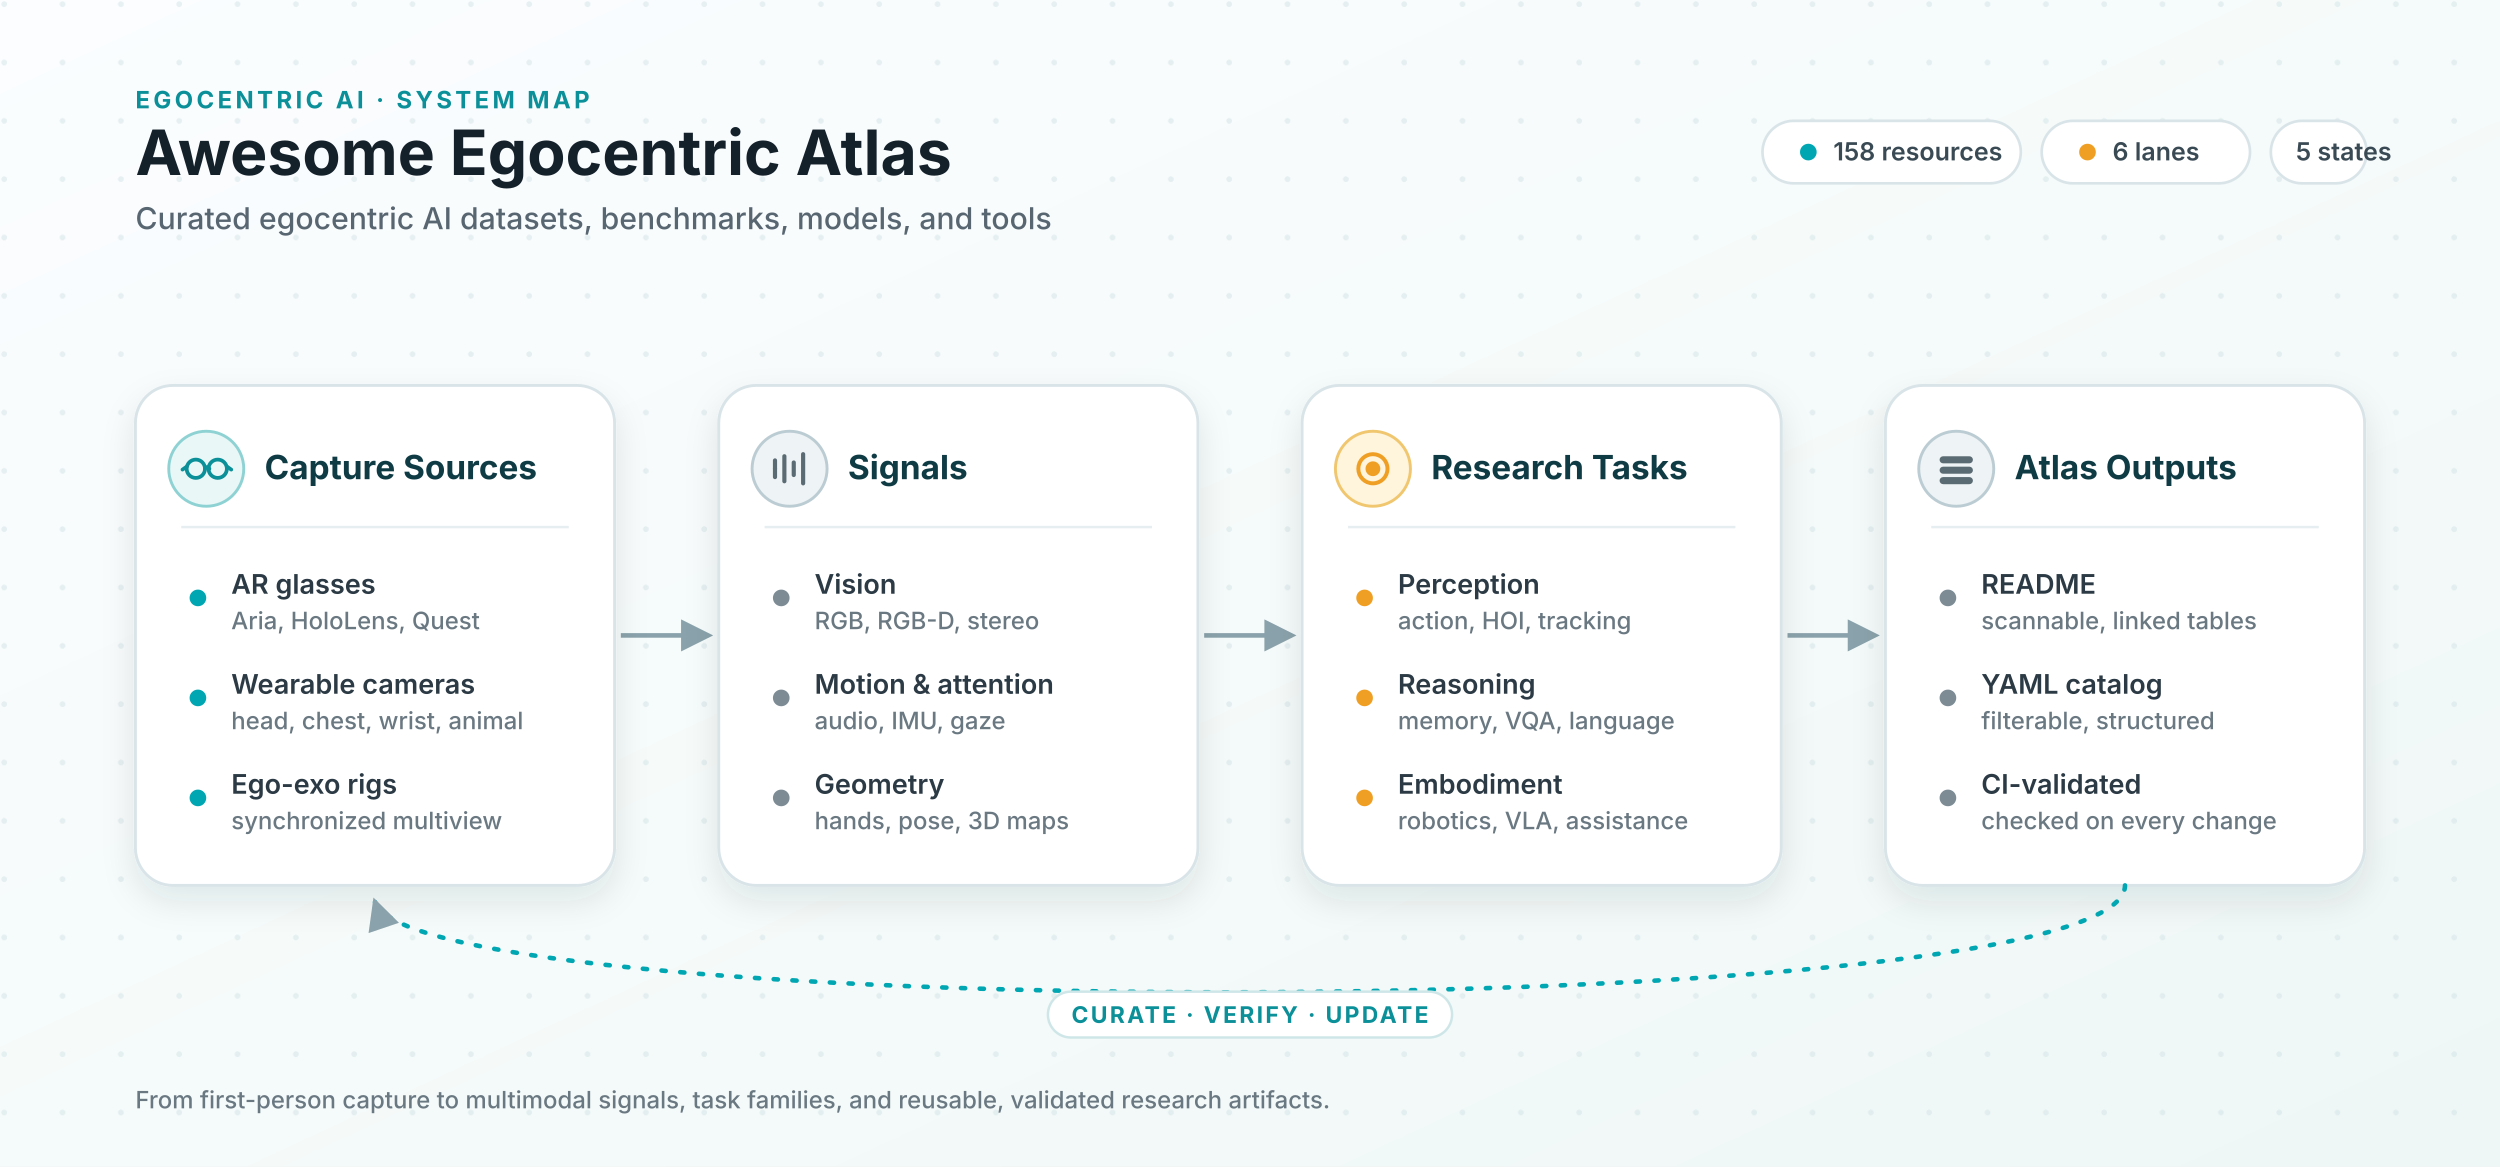
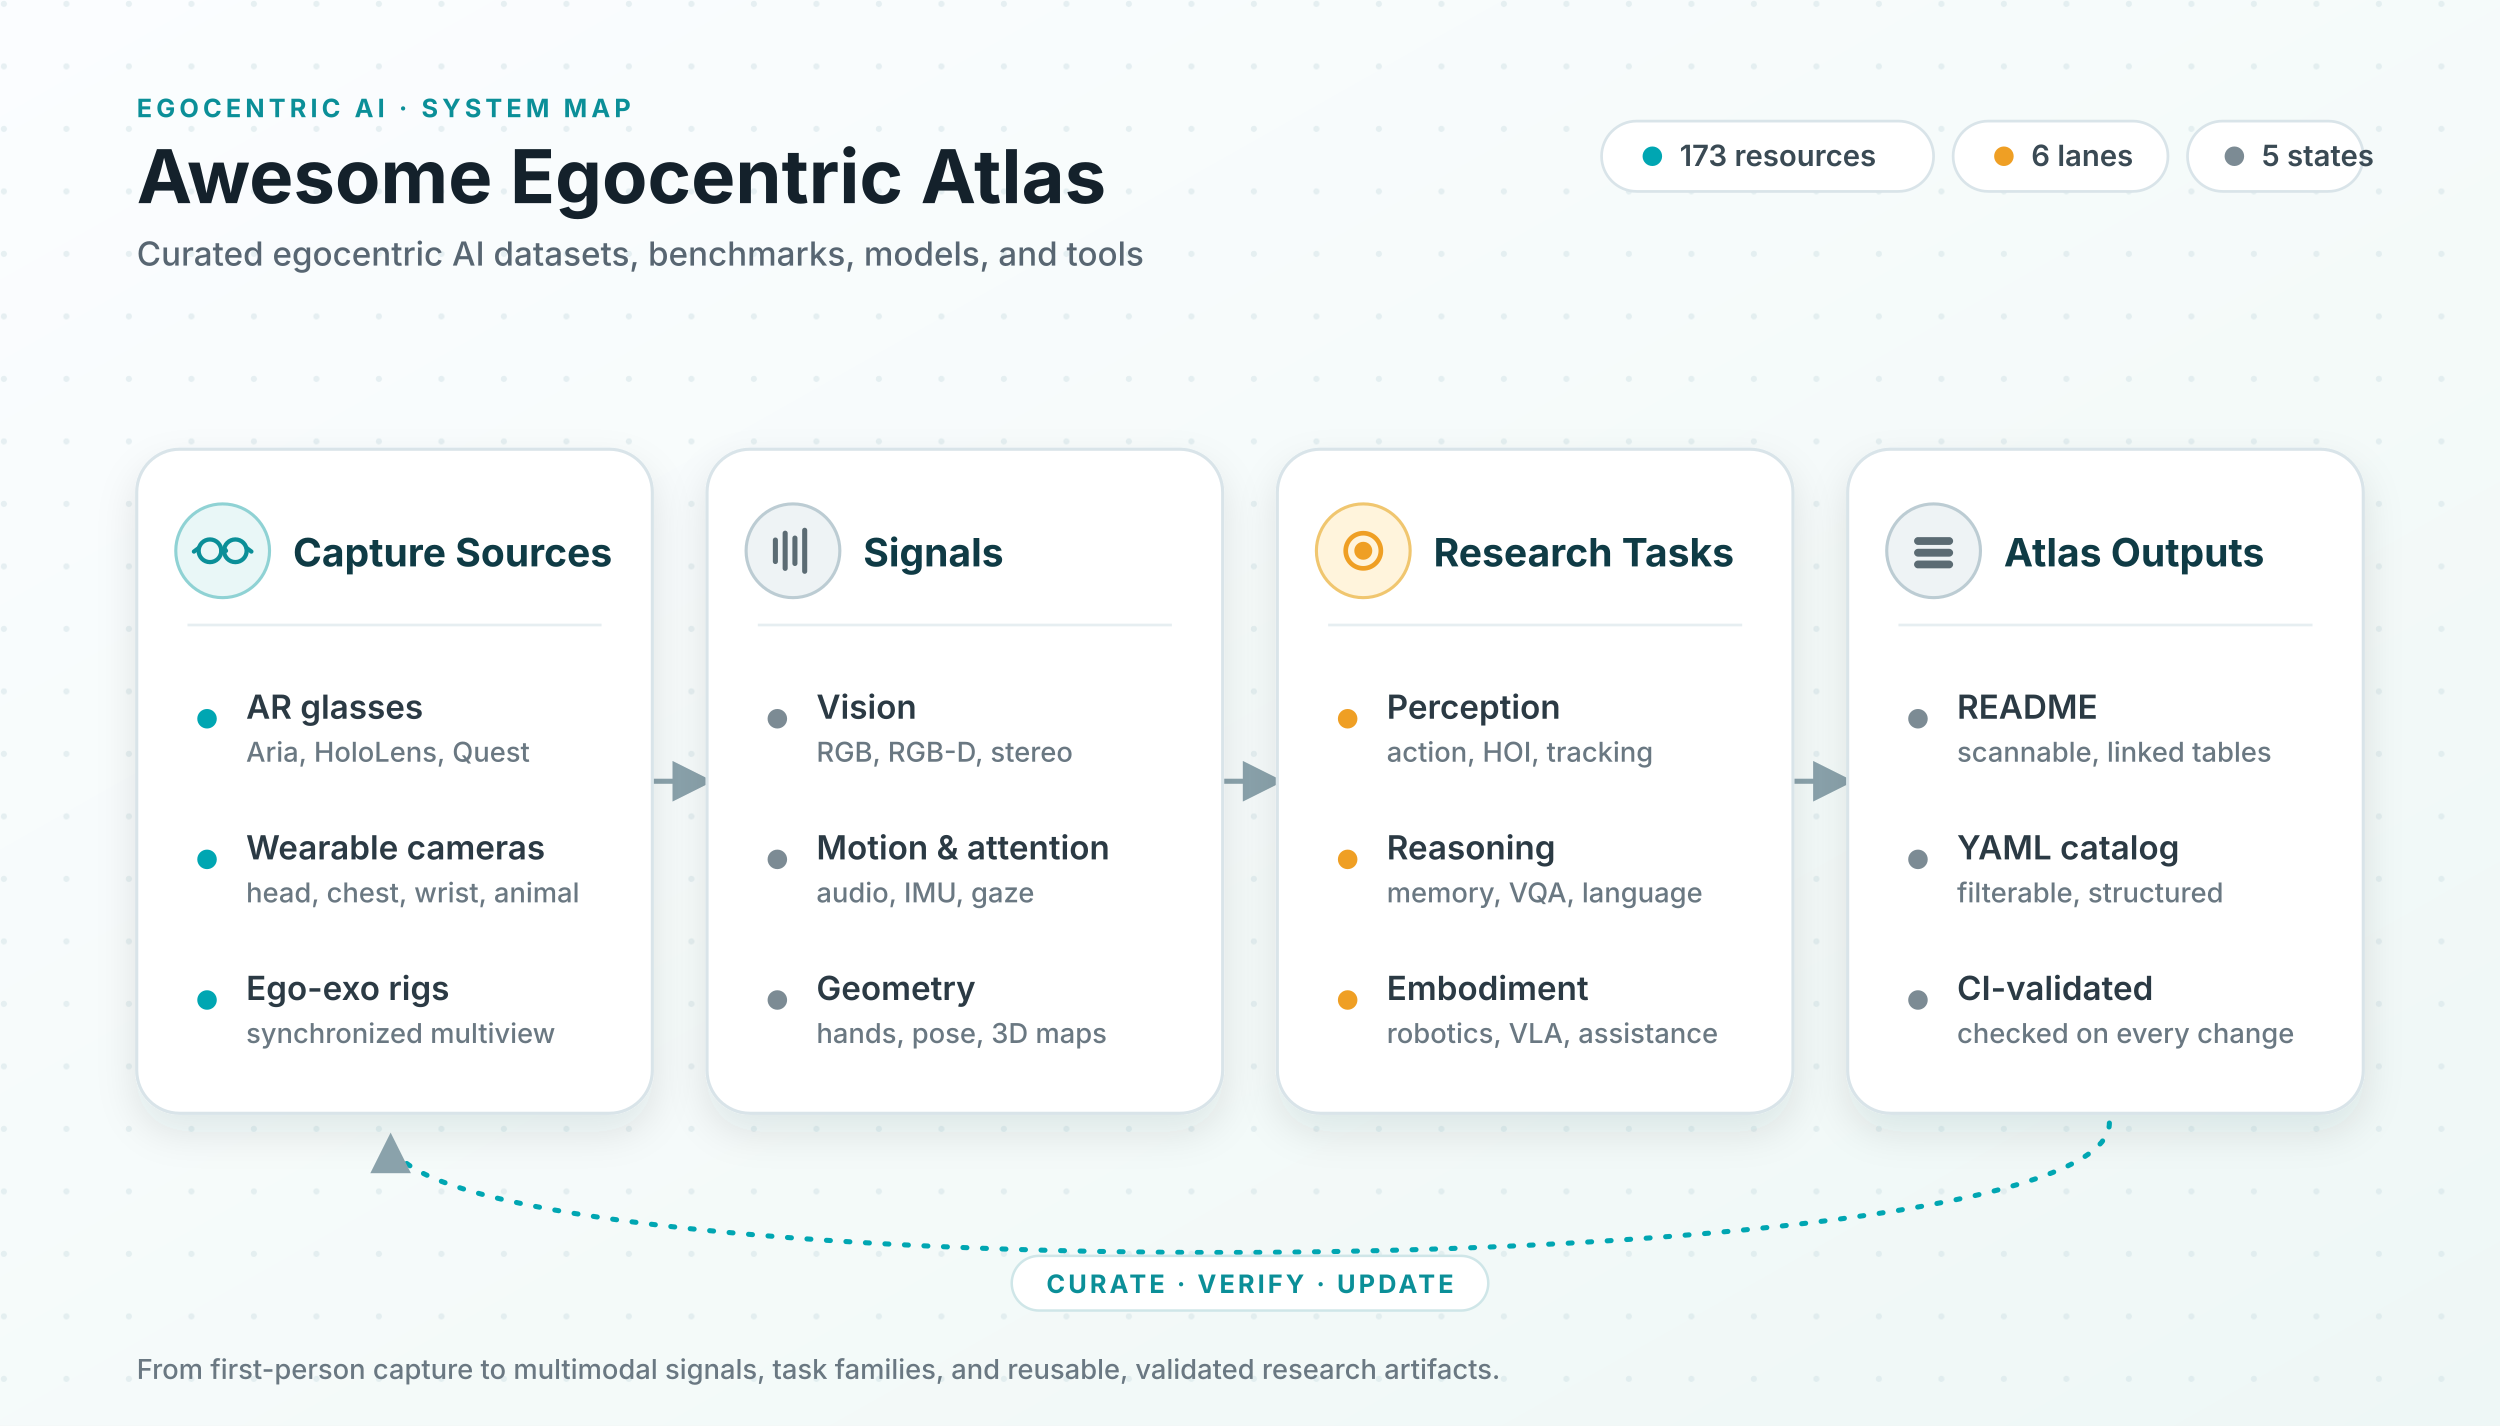
- <svg xmlns="http://www.w3.org/2000/svg" viewBox="0 0 1200 560" role="img" aria-labelledby="title desc">
+ <svg xmlns="http://www.w3.org/2000/svg" viewBox="0 0 1280 730" role="img" aria-labelledby="title desc">
  <defs>
    <linearGradient id="bg" x1="0" x2="1" y1="0" y2="1">
      <stop offset="0" stop-color="#fbfdff" />
      <stop offset="0.6" stop-color="#f4faf9" />
      <stop offset="1" stop-color="#eef7f6" />
    </linearGradient>
-     <pattern id="dots" width="28" height="28" patternUnits="userSpaceOnUse">
-       <circle cx="2" cy="2" r="1.4" fill="#cfe0e4" opacity="0.45" />
+     <pattern id="dots" width="32" height="32" patternUnits="userSpaceOnUse">
+       <circle cx="2" cy="2" r="1.6" fill="#cfe0e4" opacity="0.45" />
    </pattern>
    <filter id="shadow" x="-12%" y="-12%" width="124%" height="135%">
-       <feDropShadow dx="0" dy="7" stdDeviation="8" flood-color="#0f2a33" flood-opacity="0.10" />
+       <feDropShadow dx="0" dy="9" stdDeviation="10" flood-color="#0f2a33" flood-opacity="0.10" />
    </filter>
-     <marker id="arrow" viewBox="0 0 10 10" refX="8.5" refY="5" markerWidth="7" markerHeight="7" orient="auto-start-reverse">
+     <marker id="arrow" viewBox="0 0 10 10" refX="8.5" refY="5" markerWidth="8" markerHeight="8" orient="auto-start-reverse">
      <path d="M0 0 L10 5 L0 10 z" fill="#8aa2ab" />
    </marker>
    <style>
      .ink { fill: #14212b; }
      .sub { fill: #586672; }
-       .title { font: 700 30px system-ui, -apple-system, "Segoe UI", sans-serif; }
-       .subtitle { font: 500 14.5px system-ui, -apple-system, "Segoe UI", sans-serif; }
-       .kicker { font: 700 11.5px system-ui, -apple-system, "Segoe UI", sans-serif; fill: #0b8f98; letter-spacing: .14em; }
-       .panel { fill: #ffffff; stroke: #d9e4e9; stroke-width: 1.4; filter: url(#shadow); }
-       .ph { font: 700 16px system-ui, -apple-system, "Segoe UI", sans-serif; fill: #0f3b45; }
-       .row { font: 600 13px system-ui, -apple-system, "Segoe UI", sans-serif; fill: #2b3a44; }
-       .rowsub { font: 500 11.5px system-ui, -apple-system, "Segoe UI", sans-serif; fill: #6a7882; }
-       .divider { stroke: #e6eef1; stroke-width: 1.2; }
-       .conn { stroke: #8aa2ab; stroke-width: 2.2; fill: none; }
-       .loop { stroke: #00a6b2; stroke-width: 2.2; fill: none; stroke-dasharray: 2 7; stroke-linecap: round; }
-       .chip { fill: #ffffff; stroke: #d9e4e9; stroke-width: 1.3; }
-       .chiptext { font: 600 12px system-ui, -apple-system, "Segoe UI", sans-serif; fill: #3a4a54; }
+       .title { font: 700 38px system-ui, -apple-system, "Segoe UI", sans-serif; }
+       .subtitle { font: 500 17px system-ui, -apple-system, "Segoe UI", sans-serif; }
+       .kicker { font: 700 13px system-ui, -apple-system, "Segoe UI", sans-serif; fill: #0b8f98; letter-spacing: .16em; }
+       .panel { fill: #ffffff; stroke: #d9e4e9; stroke-width: 1.6; filter: url(#shadow); }
+       .ph { font: 700 20px system-ui, -apple-system, "Segoe UI", sans-serif; fill: #0f3b45; }
+       .row { font: 600 17px system-ui, -apple-system, "Segoe UI", sans-serif; fill: #2b3a44; }
+       .rowsub { font: 500 14px system-ui, -apple-system, "Segoe UI", sans-serif; fill: #6a7882; }
+       .divider { stroke: #e6eef1; stroke-width: 1.4; }
+       .conn { stroke: #8aa2ab; stroke-width: 2.6; fill: none; }
+       .loop { stroke: #00a6b2; stroke-width: 2.6; fill: none; stroke-dasharray: 2 8; stroke-linecap: round; }
+       .chip { fill: #ffffff; stroke: #d9e4e9; stroke-width: 1.4; }
+       .chiptext { font: 600 15px system-ui, -apple-system, "Segoe UI", sans-serif; fill: #3a4a54; }
      .dotT { fill: #00a6b2; }
      .dotA { fill: #ef9f24; }
      .dotN { fill: #7c8b94; }
-       .loopText { font: 700 11px system-ui, -apple-system, "Segoe UI", sans-serif; fill: #0b8f98; letter-spacing: .1em; }
+       .loopText { font: 700 13px system-ui, -apple-system, "Segoe UI", sans-serif; fill: #0b8f98; letter-spacing: .12em; }
    </style>
  </defs>
-   <rect width="1200" height="560" fill="url(#bg)" />
-   <rect width="1200" height="560" fill="url(#dots)" />
-   <text class="kicker" x="65" y="52">EGOCENTRIC AI · SYSTEM MAP</text>
-   <text class="title ink" x="65" y="84">Awesome Egocentric Atlas</text>
-   <text class="subtitle sub" x="65" y="110">Curated egocentric AI datasets, benchmarks, models, and tools</text>
+   <rect width="1280" height="730" fill="url(#bg)" />
+   <rect width="1280" height="730" fill="url(#dots)" />
+   <text class="kicker" x="70" y="60">EGOCENTRIC AI · SYSTEM MAP</text>
+   <text class="title ink" x="70" y="104">Awesome Egocentric Atlas</text>
+   <text class="subtitle sub" x="70" y="136">Curated egocentric AI datasets, benchmarks, models, and tools</text>
  <g>
-     <rect class="chip" x="846" y="58" width="124" height="30" rx="15" />
-     <circle class="dotT" cx="868" cy="73" r="4" />
-     <text class="chiptext" x="880" y="77">158 resources</text>
-     <rect class="chip" x="980" y="58" width="100" height="30" rx="15" />
-     <circle class="dotA" cx="1002" cy="73" r="4" />
-     <text class="chiptext" x="1014" y="77">6 lanes</text>
-     <rect class="chip" x="1090" y="58" width="46" height="30" rx="15" />
-     <text class="chiptext" x="1102" y="77" font-size="11">5 states</text>
+     <rect class="chip" x="820" y="62" width="170" height="36" rx="18" />
+     <circle class="dotT" cx="846" cy="80" r="5" />
+     <text class="chiptext" x="860" y="85">173 resources</text>
+     <rect class="chip" x="1000" y="62" width="110" height="36" rx="18" />
+     <circle class="dotA" cx="1026" cy="80" r="5" />
+     <text class="chiptext" x="1040" y="85">6 lanes</text>
+     <rect class="chip" x="1120" y="62" width="90" height="36" rx="18" />
+     <circle class="dotN" cx="1144" cy="80" r="5" />
+     <text class="chiptext" x="1158" y="85">5 states</text>
  </g>
-   <line class="conn" x1="298" y1="305" x2="340" y2="305" marker-end="url(#arrow)" />
-   <line class="conn" x1="578" y1="305" x2="620" y2="305" marker-end="url(#arrow)" />
-   <line class="conn" x1="858" y1="305" x2="900" y2="305" marker-end="url(#arrow)" />
-   <g transform="translate(65 185)">
-     <rect class="panel" width="230" height="240" rx="18" />
-     <circle cx="34" cy="40" r="18" fill="#e9f7f7" stroke="#8fd2d4" stroke-width="1.4" />
-     <g stroke="#0b8f98" stroke-width="1.8" fill="none" stroke-linecap="round">
-       <circle cx="29" cy="40" r="4.4" />
-       <circle cx="39.5" cy="40" r="4.4" />
-       <path d="M33.4 40 q1 -1.6 2.1 0" />
-       <path d="M24.6 39 l-2 1.4 M44 39 l2 1.4" />
+   <line class="conn" x1="334" y1="400" x2="362" y2="400" marker-end="url(#arrow)" />
+   <line class="conn" x1="626" y1="400" x2="654" y2="400" marker-end="url(#arrow)" />
+   <line class="conn" x1="918" y1="400" x2="946" y2="400" marker-end="url(#arrow)" />
+   <g transform="translate(70 230)">
+     <rect class="panel" width="264" height="340" rx="22" />
+     <circle cx="44" cy="52" r="24" fill="#e9f7f7" stroke="#8fd2d4" stroke-width="1.6" />
+     <g stroke="#0b8f98" stroke-width="2.2" fill="none" stroke-linecap="round">
+       <circle cx="37.5" cy="52" r="5.8" />
+       <circle cx="50.5" cy="52" r="5.8" />
+       <path d="M43.3 52 q1.2 -2 2.4 0" />
+       <path d="M31.7 50.6 l-2.4 1.8 M56.3 50.6 l2.4 1.8" />
    </g>
-     <text class="ph" x="62" y="45">Capture Sources</text>
-     <line class="divider" x1="22" y1="68" x2="208" y2="68" />
-     <circle class="dotT" cx="30" cy="102" r="4" />
-     <text class="row" x="46" y="100">AR glasses</text>
-     <text class="rowsub" x="46" y="117">Aria, HoloLens, Quest</text>
-     <circle class="dotT" cx="30" cy="150" r="4" />
-     <text class="row" x="46" y="148">Wearable cameras</text>
-     <text class="rowsub" x="46" y="165">head, chest, wrist, animal</text>
-     <circle class="dotT" cx="30" cy="198" r="4" />
-     <text class="row" x="46" y="196">Ego-exo rigs</text>
-     <text class="rowsub" x="46" y="213">synchronized multiview</text>
+     <text class="ph" x="80" y="60">Capture Sources</text>
+     <line class="divider" x1="26" y1="90" x2="238" y2="90" />
+     <circle class="dotT" cx="36" cy="138" r="5" />
+     <text class="row" x="56" y="138">AR glasses</text>
+     <text class="rowsub" x="56" y="160">Aria, HoloLens, Quest</text>
+     <circle class="dotT" cx="36" cy="210" r="5" />
+     <text class="row" x="56" y="210">Wearable cameras</text>
+     <text class="rowsub" x="56" y="232">head, chest, wrist, animal</text>
+     <circle class="dotT" cx="36" cy="282" r="5" />
+     <text class="row" x="56" y="282">Ego-exo rigs</text>
+     <text class="rowsub" x="56" y="304">synchronized multiview</text>
  </g>
-   <g transform="translate(345 185)">
-     <rect class="panel" width="230" height="240" rx="18" />
-     <circle cx="34" cy="40" r="18" fill="#eef3f5" stroke="#bcccd3" stroke-width="1.4" />
-     <g stroke="#5b6b73" stroke-width="2" stroke-linecap="round">
-       <line x1="27" y1="40" x2="27" y2="40" />
-       <line x1="27" y1="44" x2="27" y2="36" />
-       <line x1="31.5" y1="46" x2="31.5" y2="34" />
-       <line x1="36" y1="43" x2="36" y2="37" />
-       <line x1="40.5" y1="47" x2="40.5" y2="33" />
+   <g transform="translate(362 230)">
+     <rect class="panel" width="264" height="340" rx="22" />
+     <circle cx="44" cy="52" r="24" fill="#eef3f5" stroke="#bcccd3" stroke-width="1.6" />
+     <g stroke="#5b6b73" stroke-width="2.6" stroke-linecap="round">
+       <line x1="35" y1="57.5" x2="35" y2="46.5" />
+       <line x1="40" y1="61" x2="40" y2="43" />
+       <line x1="45" y1="58.5" x2="45" y2="45.5" />
+       <line x1="50" y1="62.5" x2="50" y2="41.5" />
    </g>
-     <text class="ph" x="62" y="45">Signals</text>
-     <line class="divider" x1="22" y1="68" x2="208" y2="68" />
-     <circle class="dotN" cx="30" cy="102" r="4" />
-     <text class="row" x="46" y="100">Vision</text>
-     <text class="rowsub" x="46" y="117">RGB, RGB-D, stereo</text>
-     <circle class="dotN" cx="30" cy="150" r="4" />
-     <text class="row" x="46" y="148">Motion &amp; attention</text>
-     <text class="rowsub" x="46" y="165">audio, IMU, gaze</text>
-     <circle class="dotN" cx="30" cy="198" r="4" />
-     <text class="row" x="46" y="196">Geometry</text>
-     <text class="rowsub" x="46" y="213">hands, pose, 3D maps</text>
+     <text class="ph" x="80" y="60">Signals</text>
+     <line class="divider" x1="26" y1="90" x2="238" y2="90" />
+     <circle class="dotN" cx="36" cy="138" r="5" />
+     <text class="row" x="56" y="138">Vision</text>
+     <text class="rowsub" x="56" y="160">RGB, RGB-D, stereo</text>
+     <circle class="dotN" cx="36" cy="210" r="5" />
+     <text class="row" x="56" y="210">Motion &amp; attention</text>
+     <text class="rowsub" x="56" y="232">audio, IMU, gaze</text>
+     <circle class="dotN" cx="36" cy="282" r="5" />
+     <text class="row" x="56" y="282">Geometry</text>
+     <text class="rowsub" x="56" y="304">hands, pose, 3D maps</text>
  </g>
-   <g transform="translate(625 185)">
-     <rect class="panel" width="230" height="240" rx="18" />
-     <circle cx="34" cy="40" r="18" fill="#fff4dc" stroke="#f0c66f" stroke-width="1.4" />
-     <g stroke="#ef9f24" stroke-width="1.9" fill="none">
-       <circle cx="34" cy="40" r="7" />
-       <circle cx="34" cy="40" r="2.6" fill="#ef9f24" />
+   <g transform="translate(654 230)">
+     <rect class="panel" width="264" height="340" rx="22" />
+     <circle cx="44" cy="52" r="24" fill="#fff4dc" stroke="#f0c66f" stroke-width="1.6" />
+     <g stroke="#ef9f24" stroke-width="2.4" fill="none">
+       <circle cx="44" cy="52" r="9" />
+       <circle cx="44" cy="52" r="3.4" fill="#ef9f24" />
    </g>
-     <text class="ph" x="62" y="45">Research Tasks</text>
-     <line class="divider" x1="22" y1="68" x2="208" y2="68" />
-     <circle class="dotA" cx="30" cy="102" r="4" />
-     <text class="row" x="46" y="100">Perception</text>
-     <text class="rowsub" x="46" y="117">action, HOI, tracking</text>
-     <circle class="dotA" cx="30" cy="150" r="4" />
-     <text class="row" x="46" y="148">Reasoning</text>
-     <text class="rowsub" x="46" y="165">memory, VQA, language</text>
-     <circle class="dotA" cx="30" cy="198" r="4" />
-     <text class="row" x="46" y="196">Embodiment</text>
-     <text class="rowsub" x="46" y="213">robotics, VLA, assistance</text>
+     <text class="ph" x="80" y="60">Research Tasks</text>
+     <line class="divider" x1="26" y1="90" x2="238" y2="90" />
+     <circle class="dotA" cx="36" cy="138" r="5" />
+     <text class="row" x="56" y="138">Perception</text>
+     <text class="rowsub" x="56" y="160">action, HOI, tracking</text>
+     <circle class="dotA" cx="36" cy="210" r="5" />
+     <text class="row" x="56" y="210">Reasoning</text>
+     <text class="rowsub" x="56" y="232">memory, VQA, language</text>
+     <circle class="dotA" cx="36" cy="282" r="5" />
+     <text class="row" x="56" y="282">Embodiment</text>
+     <text class="rowsub" x="56" y="304">robotics, VLA, assistance</text>
  </g>
-   <g transform="translate(905 185)">
-     <rect class="panel" width="230" height="240" rx="18" />
-     <circle cx="34" cy="40" r="18" fill="#eef3f5" stroke="#bcccd3" stroke-width="1.4" />
+   <g transform="translate(946 230)">
+     <rect class="panel" width="264" height="340" rx="22" />
+     <circle cx="44" cy="52" r="24" fill="#eef3f5" stroke="#bcccd3" stroke-width="1.6" />
    <g fill="#5b6b73">
-       <rect x="26" y="34" width="16" height="3.4" rx="1.7" />
-       <rect x="26" y="39" width="16" height="3.4" rx="1.7" />
-       <rect x="26" y="44" width="16" height="3.4" rx="1.7" />
+       <rect x="34" y="45" width="20" height="4" rx="2" />
+       <rect x="34" y="51" width="20" height="4" rx="2" />
+       <rect x="34" y="57" width="20" height="4" rx="2" />
    </g>
-     <text class="ph" x="62" y="45">Atlas Outputs</text>
-     <line class="divider" x1="22" y1="68" x2="208" y2="68" />
-     <circle class="dotN" cx="30" cy="102" r="4" />
-     <text class="row" x="46" y="100">README</text>
-     <text class="rowsub" x="46" y="117">scannable, linked tables</text>
-     <circle class="dotN" cx="30" cy="150" r="4" />
-     <text class="row" x="46" y="148">YAML catalog</text>
-     <text class="rowsub" x="46" y="165">filterable, structured</text>
-     <circle class="dotN" cx="30" cy="198" r="4" />
-     <text class="row" x="46" y="196">CI-validated</text>
-     <text class="rowsub" x="46" y="213">checked on every change</text>
+     <text class="ph" x="80" y="60">Atlas Outputs</text>
+     <line class="divider" x1="26" y1="90" x2="238" y2="90" />
+     <circle class="dotN" cx="36" cy="138" r="5" />
+     <text class="row" x="56" y="138">README</text>
+     <text class="rowsub" x="56" y="160">scannable, linked tables</text>
+     <circle class="dotN" cx="36" cy="210" r="5" />
+     <text class="row" x="56" y="210">YAML catalog</text>
+     <text class="rowsub" x="56" y="232">filterable, structured</text>
+     <circle class="dotN" cx="36" cy="282" r="5" />
+     <text class="row" x="56" y="282">CI-validated</text>
+     <text class="rowsub" x="56" y="304">checked on every change</text>
  </g>
-   <path class="loop" d="M1020 425 C1020 492 200 492 180 433" marker-end="url(#arrow)" />
-   <rect x="503" y="476" width="194" height="22" rx="11" fill="#ffffff" stroke="#cfe6e8" stroke-width="1.2" />
-   <text class="loopText" x="600" y="491" text-anchor="middle">CURATE · VERIFY · UPDATE</text>
-   <text class="rowsub" x="65" y="532" font-size="12.5">From first-person capture to multimodal signals, task families, and reusable, validated research artifacts.</text>
+   <path class="loop" d="M1080 575 C1080 662 200 662 200 583" marker-end="url(#arrow)" />
+   <rect x="518" y="643" width="244" height="28" rx="14" fill="#ffffff" stroke="#cfe6e8" stroke-width="1.3" />
+   <text class="loopText" x="640" y="662" text-anchor="middle">CURATE · VERIFY · UPDATE</text>
+   <text class="rowsub" x="70" y="706" font-size="15">From first-person capture to multimodal signals, task families, and reusable, validated research artifacts.</text>
</svg>
